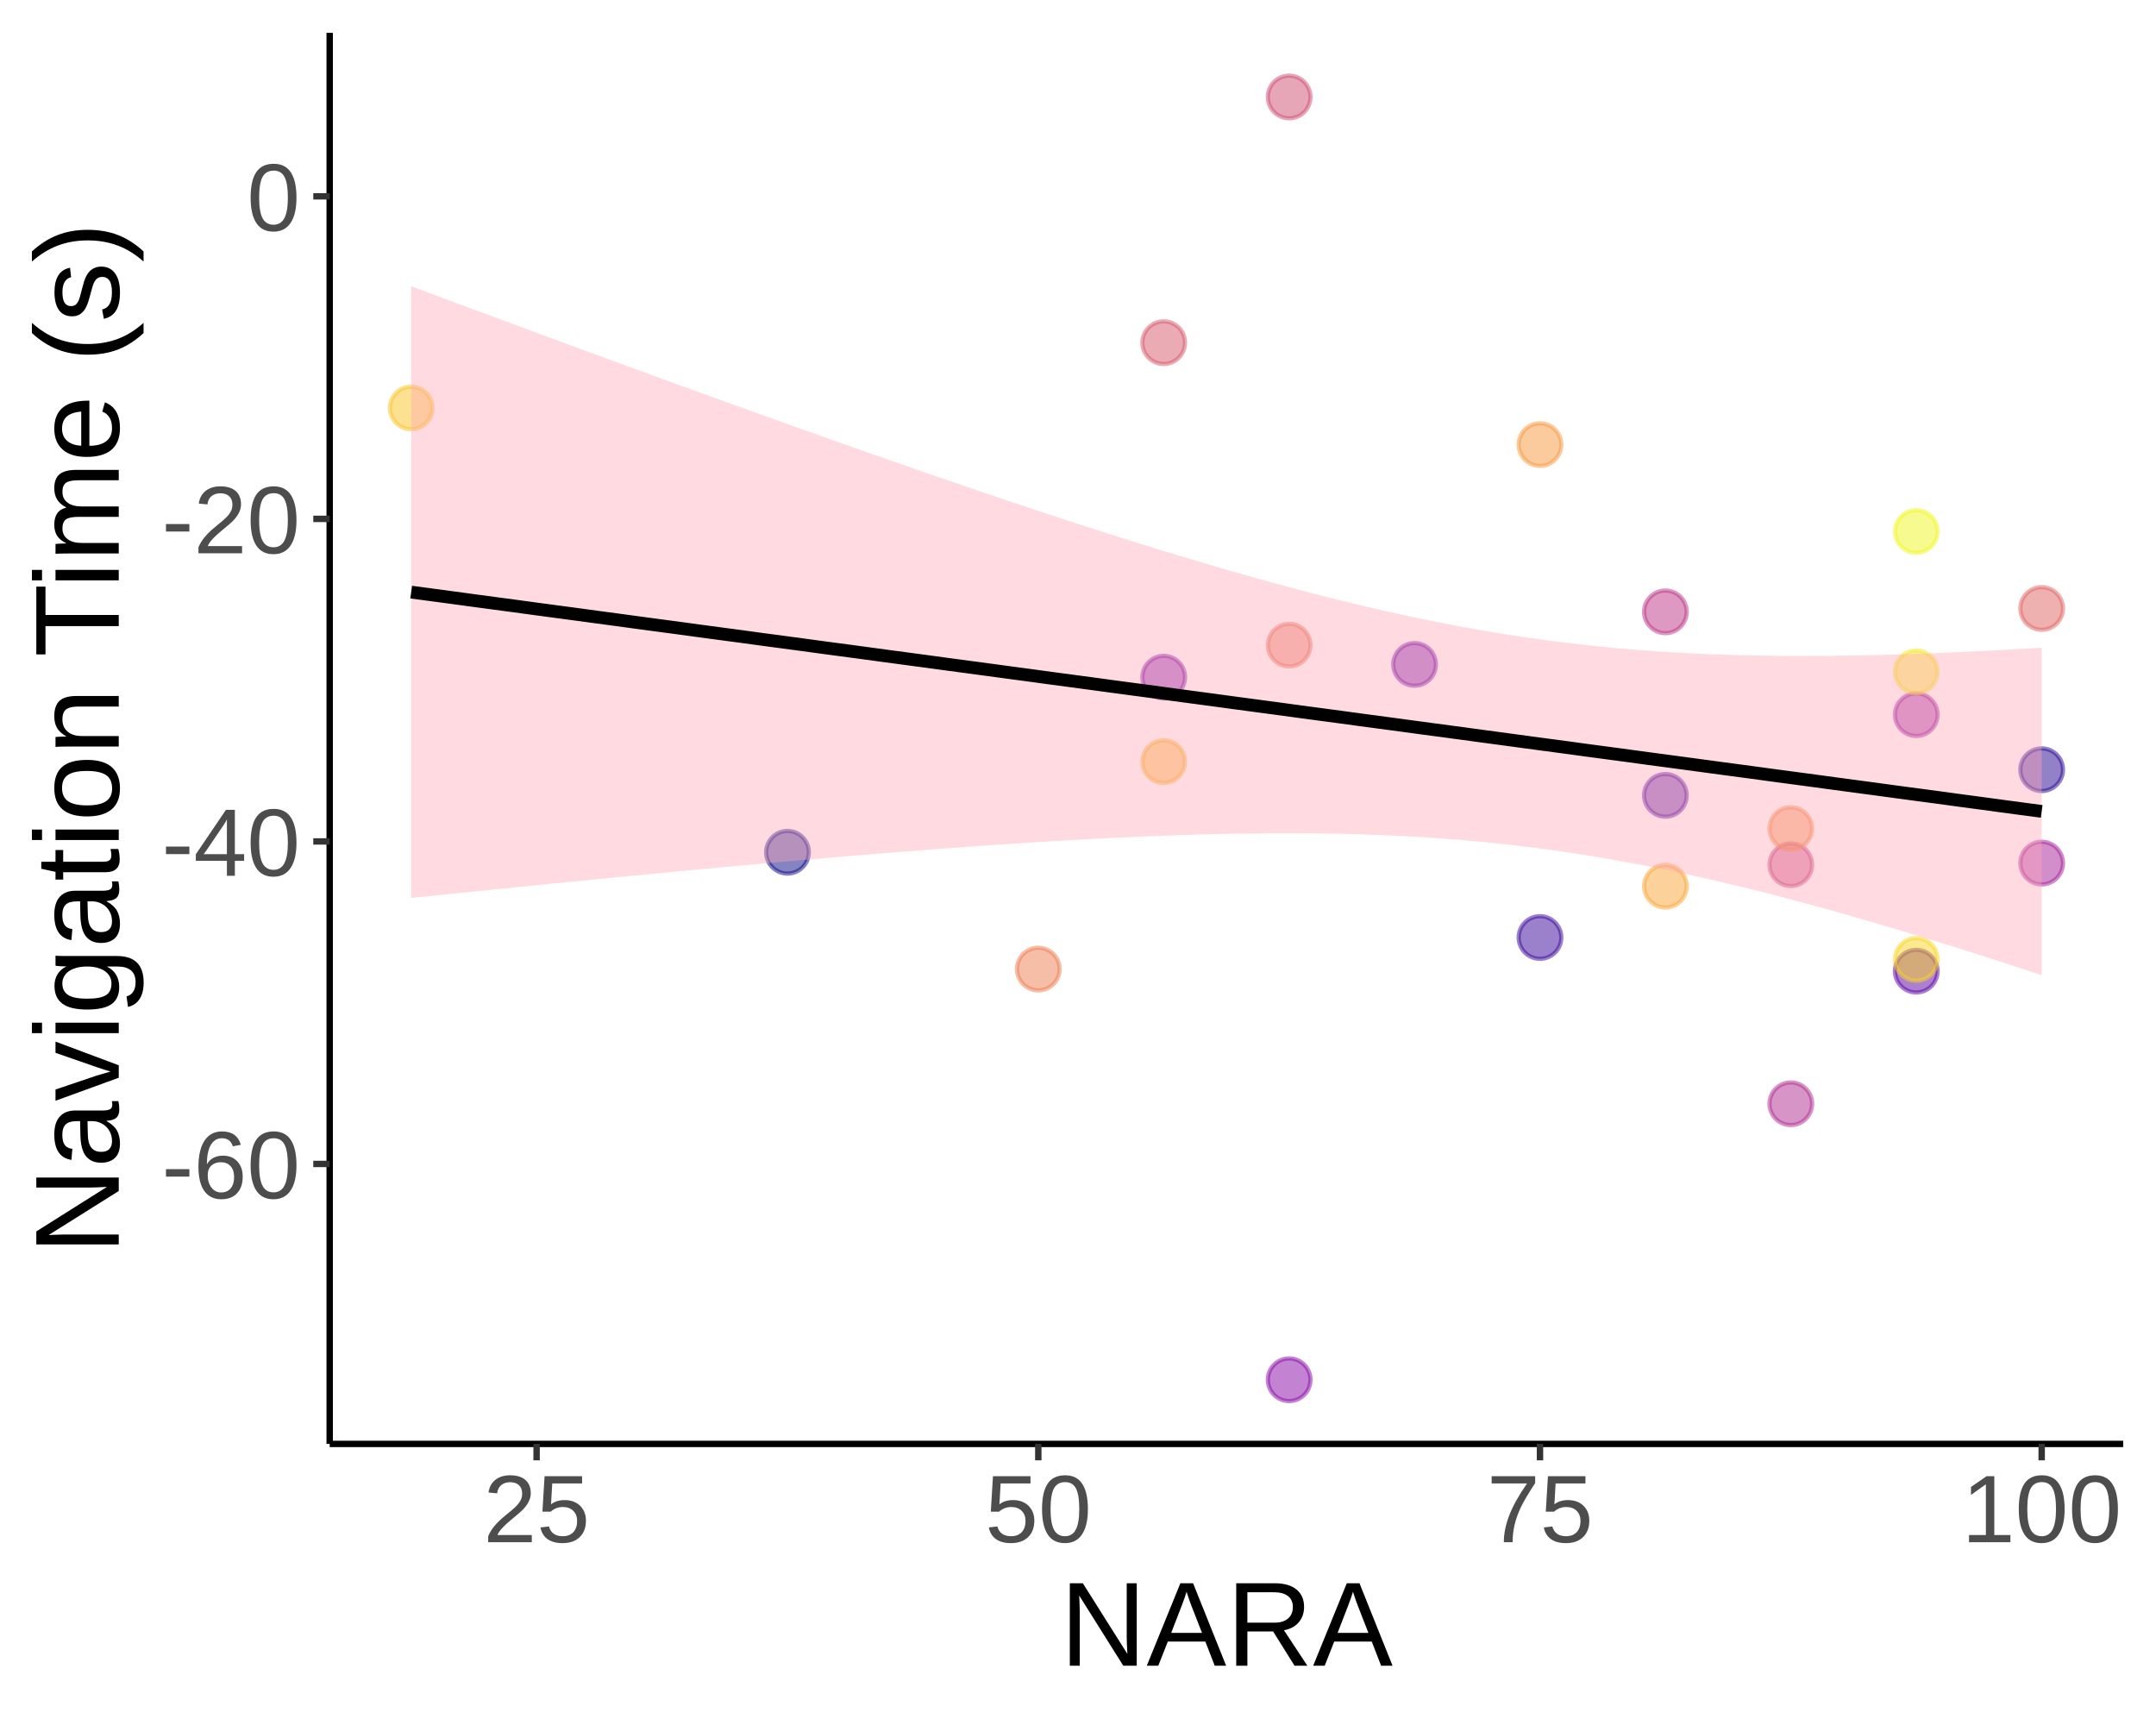
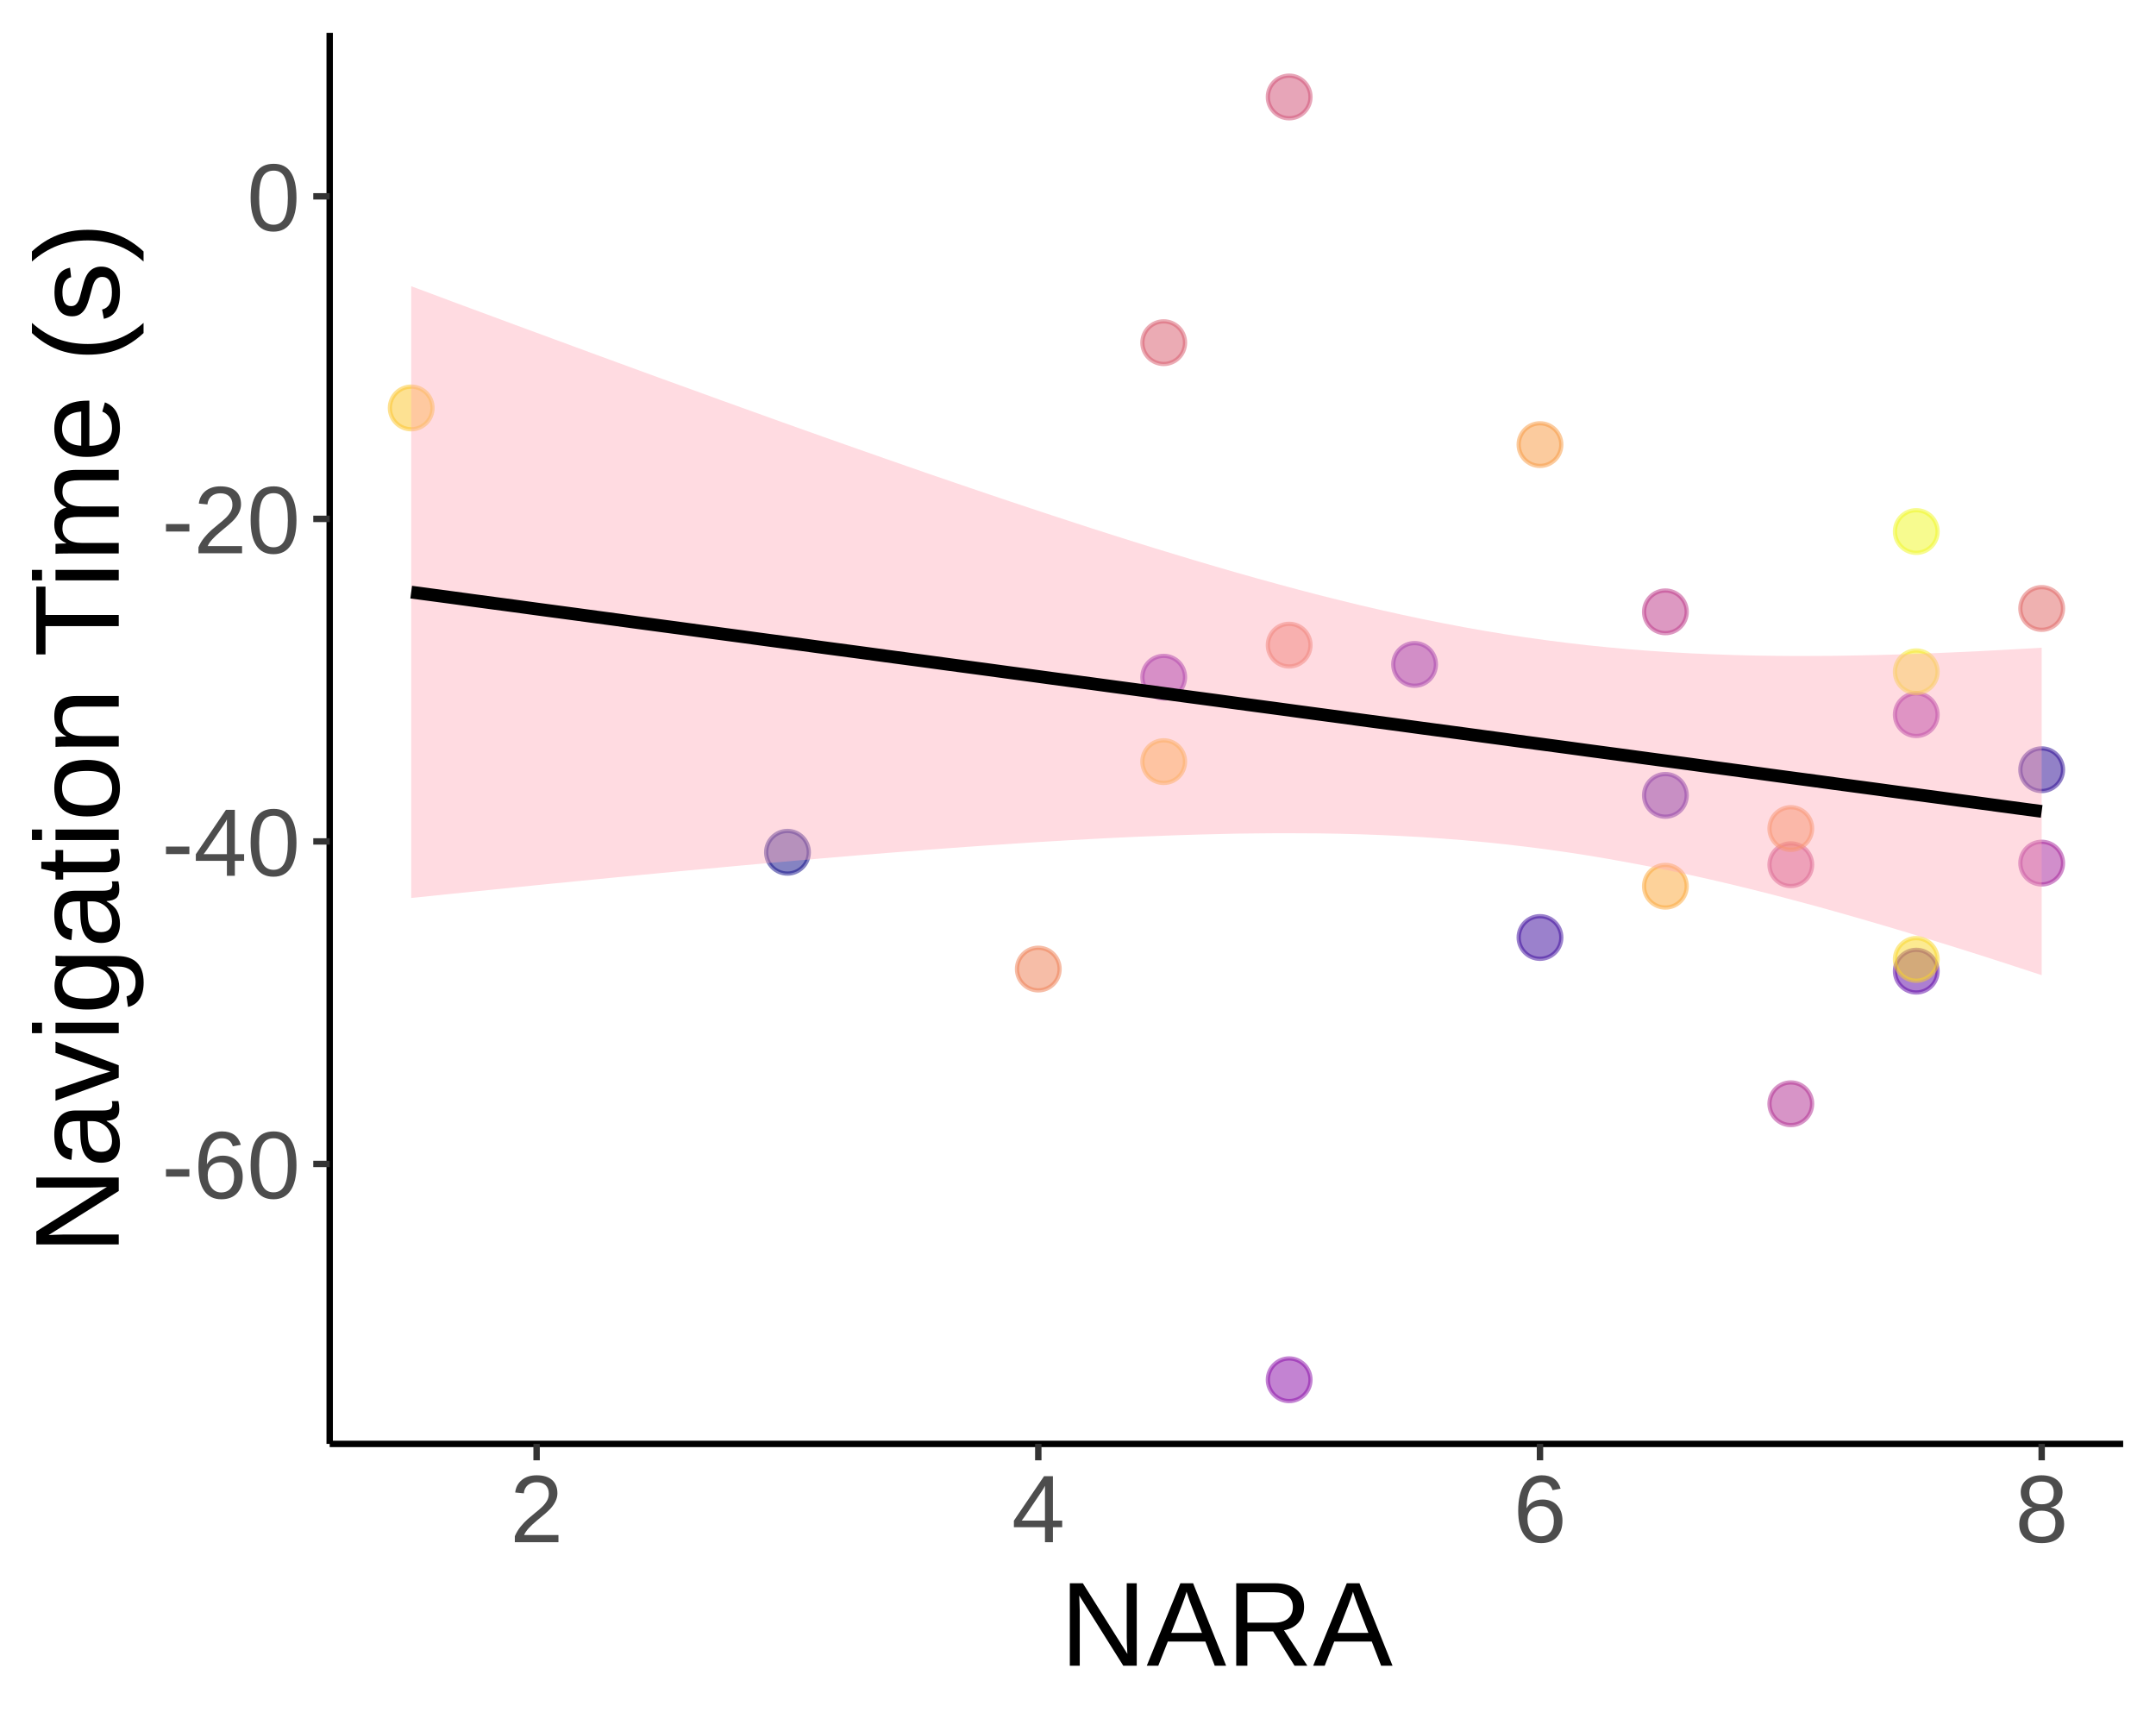
<svg xmlns="http://www.w3.org/2000/svg" class="svglite" width="360.00pt" height="288.00pt" viewBox="0 0 360.00 288.00">
  <defs>
    <style type="text/css">
    .svglite line, .svglite polyline, .svglite polygon, .svglite path, .svglite rect, .svglite circle {
      fill: none;
      stroke: #000000;
      stroke-linecap: round;
      stroke-linejoin: round;
      stroke-miterlimit: 10.00;
    }
    .svglite text {
      white-space: pre;
    }
  </style>
  </defs>
  <rect width="100%" height="100%" style="stroke: none; fill: #FFFFFF;" />
  <defs>
    <clipPath id="cpMC4wMHwzNjAuMDB8MC4wMHwyODguMDA=">
      <rect x="0.00" y="0.00" width="360.00" height="288.00" />
    </clipPath>
  </defs>
  <g clip-path="url(#cpMC4wMHwzNjAuMDB8MC4wMHwyODguMDA=)">
    <rect x="0.00" y="0.00" width="360.00" height="288.00" style="stroke-width: 1.07; stroke: #FFFFFF; fill: #FFFFFF;" />
  </g>
  <defs>
    <clipPath id="cpNTUuMDV8MzU0LjUyfDUuNDh8MjQxLjA3">
      <rect x="55.05" y="5.48" width="299.47" height="235.59" />
    </clipPath>
  </defs>
  <g clip-path="url(#cpNTUuMDV8MzU0LjUyfDUuNDh8MjQxLjA3)">
    <circle cx="131.49" cy="142.29" r="3.56" style="stroke-width: 0.71; stroke: #0D0887; stroke-opacity: 0.50; fill: #0D0887; fill-opacity: 0.50;" />
    <circle cx="340.91" cy="128.51" r="3.56" style="stroke-width: 0.71; stroke: #260591; stroke-opacity: 0.50; fill: #260591; fill-opacity: 0.50;" />
    <circle cx="257.14" cy="156.52" r="3.56" style="stroke-width: 0.71; stroke: #39049A; stroke-opacity: 0.50; fill: #39049A; fill-opacity: 0.50;" />
    <circle cx="278.08" cy="132.79" r="3.56" style="stroke-width: 0.71; stroke: #4A03A1; stroke-opacity: 0.50; fill: #4A03A1; fill-opacity: 0.50;" />
    <circle cx="319.97" cy="162.14" r="3.56" style="stroke-width: 0.71; stroke: #5B01A5; stroke-opacity: 0.50; fill: #5B01A5; fill-opacity: 0.50;" />
    <circle cx="236.20" cy="110.93" r="3.56" style="stroke-width: 0.71; stroke: #6A00A8; stroke-opacity: 0.50; fill: #6A00A8; fill-opacity: 0.50;" />
    <circle cx="194.31" cy="113.06" r="3.56" style="stroke-width: 0.71; stroke: #7A02A8; stroke-opacity: 0.50; fill: #7A02A8; fill-opacity: 0.50;" />
    <circle cx="215.26" cy="230.36" r="3.56" style="stroke-width: 0.71; stroke: #8908A6; stroke-opacity: 0.50; fill: #8908A6; fill-opacity: 0.50;" />
    <circle cx="319.97" cy="119.32" r="3.56" style="stroke-width: 0.71; stroke: #9714A1; stroke-opacity: 0.50; fill: #9714A1; fill-opacity: 0.50;" />
    <circle cx="340.91" cy="144.10" r="3.56" style="stroke-width: 0.71; stroke: #A51F99; stroke-opacity: 0.50; fill: #A51F99; fill-opacity: 0.50;" />
    <circle cx="299.02" cy="184.28" r="3.56" style="stroke-width: 0.71; stroke: #B12A90; stroke-opacity: 0.50; fill: #B12A90; fill-opacity: 0.50;" />
    <circle cx="278.08" cy="102.15" r="3.56" style="stroke-width: 0.71; stroke: #BC3587; stroke-opacity: 0.50; fill: #BC3587; fill-opacity: 0.50;" />
    <circle cx="299.02" cy="144.37" r="3.56" style="stroke-width: 0.71; stroke: #C6417D; stroke-opacity: 0.50; fill: #C6417D; fill-opacity: 0.50;" />
    <circle cx="215.26" cy="16.19" r="3.56" style="stroke-width: 0.71; stroke: #D04D73; stroke-opacity: 0.50; fill: #D04D73; fill-opacity: 0.50;" />
    <circle cx="194.31" cy="57.21" r="3.56" style="stroke-width: 0.71; stroke: #D9586A; stroke-opacity: 0.50; fill: #D9586A; fill-opacity: 0.50;" />
    <circle cx="340.91" cy="101.59" r="3.56" style="stroke-width: 0.71; stroke: #E16462; stroke-opacity: 0.50; fill: #E16462; fill-opacity: 0.50;" />
    <circle cx="215.26" cy="107.71" r="3.56" style="stroke-width: 0.71; stroke: #E87059; stroke-opacity: 0.50; fill: #E87059; fill-opacity: 0.50;" />
    <circle cx="173.37" cy="161.79" r="3.56" style="stroke-width: 0.71; stroke: #EF7D51; stroke-opacity: 0.50; fill: #EF7D51; fill-opacity: 0.50;" />
    <circle cx="299.02" cy="138.33" r="3.56" style="stroke-width: 0.71; stroke: #F58A47; stroke-opacity: 0.50; fill: #F58A47; fill-opacity: 0.50;" />
    <circle cx="257.14" cy="74.23" r="3.56" style="stroke-width: 0.71; stroke: #F9983E; stroke-opacity: 0.50; fill: #F9983E; fill-opacity: 0.50;" />
    <circle cx="278.08" cy="147.96" r="3.56" style="stroke-width: 0.71; stroke: #FCA636; stroke-opacity: 0.50; fill: #FCA636; fill-opacity: 0.50;" />
    <circle cx="194.31" cy="127.16" r="3.56" style="stroke-width: 0.71; stroke: #FDB52E; stroke-opacity: 0.50; fill: #FDB52E; fill-opacity: 0.50;" />
    <circle cx="68.66" cy="68.11" r="3.56" style="stroke-width: 0.71; stroke: #FDC527; stroke-opacity: 0.50; fill: #FDC527; fill-opacity: 0.50;" />
    <circle cx="319.97" cy="160.18" r="3.56" style="stroke-width: 0.71; stroke: #FBD624; stroke-opacity: 0.50; fill: #FBD624; fill-opacity: 0.50;" />
    <circle cx="319.97" cy="112.16" r="3.56" style="stroke-width: 0.71; stroke: #F6E826; stroke-opacity: 0.50; fill: #F6E826; fill-opacity: 0.50;" />
    <circle cx="319.97" cy="88.74" r="3.56" style="stroke-width: 0.71; stroke: #F0F921; stroke-opacity: 0.50; fill: #F0F921; fill-opacity: 0.50;" />
    <polygon points="68.66,47.79 72.11,49.07 75.55,50.36 79.00,51.64 82.44,52.91 85.89,54.19 89.34,55.46 92.78,56.73 96.23,58.00 99.68,59.27 103.12,60.53 106.57,61.79 110.01,63.05 113.46,64.30 116.91,65.55 120.35,66.80 123.80,68.04 127.24,69.28 130.69,70.52 134.14,71.75 137.58,72.97 141.03,74.19 144.48,75.40 147.92,76.61 151.37,77.81 154.81,79.01 158.26,80.19 161.71,81.37 165.15,82.54 168.60,83.70 172.05,84.85 175.49,85.99 178.94,87.12 182.38,88.24 185.83,89.34 189.28,90.43 192.72,91.50 196.17,92.55 199.61,93.59 203.06,94.61 206.51,95.61 209.95,96.58 213.40,97.53 216.85,98.46 220.29,99.36 223.74,100.22 227.18,101.06 230.63,101.86 234.08,102.63 237.52,103.36 240.97,104.05 244.42,104.71 247.86,105.32 251.31,105.89 254.75,106.41 258.20,106.89 261.65,107.33 265.09,107.73 268.54,108.08 271.98,108.39 275.43,108.66 278.88,108.89 282.32,109.08 285.77,109.23 289.22,109.35 292.66,109.44 296.11,109.49 299.55,109.52 303.00,109.51 306.45,109.49 309.89,109.43 313.34,109.36 316.78,109.27 320.23,109.15 323.68,109.02 327.12,108.87 330.57,108.71 334.02,108.53 337.46,108.34 340.91,108.14 340.91,162.81 337.46,161.68 334.02,160.56 330.57,159.45 327.12,158.36 323.68,157.29 320.23,156.23 316.78,155.19 313.34,154.17 309.89,153.17 306.45,152.19 303.00,151.23 299.55,150.31 296.11,149.40 292.66,148.53 289.22,147.69 285.77,146.88 282.32,146.11 278.88,145.37 275.43,144.67 271.98,144.02 268.54,143.40 265.09,142.82 261.65,142.29 258.20,141.80 254.75,141.36 251.31,140.96 247.86,140.60 244.42,140.28 240.97,140.01 237.52,139.77 234.08,139.58 230.63,139.42 227.18,139.29 223.74,139.20 220.29,139.14 216.85,139.12 213.40,139.11 209.95,139.14 206.51,139.18 203.06,139.26 199.61,139.35 196.17,139.46 192.72,139.59 189.28,139.73 185.83,139.89 182.38,140.07 178.94,140.26 175.49,140.46 172.05,140.67 168.60,140.90 165.15,141.13 161.71,141.37 158.26,141.62 154.81,141.88 151.37,142.15 147.92,142.42 144.48,142.70 141.03,142.99 137.58,143.28 134.14,143.58 130.69,143.88 127.24,144.19 123.80,144.50 120.35,144.82 116.91,145.14 113.46,145.46 110.01,145.79 106.57,146.12 103.12,146.45 99.68,146.79 96.23,147.13 92.78,147.47 89.34,147.81 85.89,148.16 82.44,148.51 79.00,148.86 75.55,149.21 72.11,149.57 68.66,149.92 " style="stroke-width: 0.00; stroke: none; stroke-linecap: butt; fill: #FFA6B4; fill-opacity: 0.40;" />
    <polyline points="68.66,47.79 72.11,49.07 75.55,50.36 79.00,51.64 82.44,52.91 85.89,54.19 89.34,55.46 92.78,56.73 96.23,58.00 99.68,59.27 103.12,60.53 106.57,61.79 110.01,63.05 113.46,64.30 116.91,65.55 120.35,66.80 123.80,68.04 127.24,69.28 130.69,70.52 134.14,71.75 137.58,72.97 141.03,74.19 144.48,75.40 147.92,76.61 151.37,77.81 154.81,79.01 158.26,80.19 161.71,81.37 165.15,82.54 168.60,83.70 172.05,84.85 175.49,85.99 178.94,87.12 182.38,88.24 185.83,89.34 189.28,90.43 192.72,91.50 196.17,92.55 199.61,93.59 203.06,94.61 206.51,95.61 209.95,96.58 213.40,97.53 216.85,98.46 220.29,99.36 223.74,100.22 227.18,101.06 230.63,101.86 234.08,102.63 237.52,103.36 240.97,104.05 244.42,104.71 247.86,105.32 251.31,105.89 254.75,106.41 258.20,106.89 261.65,107.33 265.09,107.73 268.54,108.08 271.98,108.39 275.43,108.66 278.88,108.89 282.32,109.08 285.77,109.23 289.22,109.35 292.66,109.44 296.11,109.49 299.55,109.52 303.00,109.51 306.45,109.49 309.89,109.43 313.34,109.36 316.78,109.27 320.23,109.15 323.68,109.02 327.12,108.87 330.57,108.71 334.02,108.53 337.46,108.34 340.91,108.14 " style="stroke-width: 2.13; stroke: none; stroke-linecap: butt;" />
    <polyline points="340.91,162.81 337.46,161.68 334.02,160.56 330.57,159.45 327.12,158.36 323.68,157.29 320.23,156.23 316.78,155.19 313.34,154.17 309.89,153.17 306.45,152.19 303.00,151.23 299.55,150.31 296.11,149.40 292.66,148.53 289.22,147.69 285.77,146.88 282.32,146.11 278.88,145.37 275.43,144.67 271.98,144.02 268.54,143.40 265.09,142.82 261.65,142.29 258.20,141.80 254.75,141.36 251.31,140.96 247.86,140.60 244.42,140.28 240.97,140.01 237.52,139.77 234.08,139.58 230.63,139.42 227.18,139.29 223.74,139.20 220.29,139.14 216.85,139.12 213.40,139.11 209.95,139.14 206.51,139.18 203.06,139.26 199.61,139.35 196.17,139.46 192.72,139.59 189.28,139.73 185.83,139.89 182.38,140.07 178.94,140.26 175.49,140.46 172.05,140.67 168.60,140.90 165.15,141.13 161.71,141.37 158.26,141.62 154.81,141.88 151.37,142.15 147.92,142.42 144.48,142.70 141.03,142.99 137.58,143.28 134.14,143.58 130.69,143.88 127.24,144.19 123.80,144.50 120.35,144.82 116.91,145.14 113.46,145.46 110.01,145.79 106.57,146.12 103.12,146.45 99.68,146.79 96.23,147.13 92.78,147.47 89.34,147.81 85.89,148.16 82.44,148.51 79.00,148.86 75.55,149.21 72.11,149.57 68.66,149.92 " style="stroke-width: 2.13; stroke: none; stroke-linecap: butt;" />
    <polyline points="68.66,98.86 72.11,99.32 75.55,99.78 79.00,100.25 82.44,100.71 85.89,101.17 89.34,101.64 92.78,102.10 96.23,102.56 99.68,103.03 103.12,103.49 106.57,103.96 110.01,104.42 113.46,104.88 116.91,105.35 120.35,105.81 123.80,106.27 127.24,106.74 130.69,107.20 134.14,107.66 137.58,108.13 141.03,108.59 144.48,109.05 147.92,109.52 151.37,109.98 154.81,110.44 158.26,110.91 161.71,111.37 165.15,111.83 168.60,112.30 172.05,112.76 175.49,113.23 178.94,113.69 182.38,114.15 185.83,114.62 189.28,115.08 192.72,115.54 196.17,116.01 199.61,116.47 203.06,116.93 206.51,117.40 209.95,117.86 213.40,118.32 216.85,118.79 220.29,119.25 223.74,119.71 227.18,120.18 230.63,120.64 234.08,121.10 237.52,121.57 240.97,122.03 244.42,122.49 247.86,122.96 251.31,123.42 254.75,123.89 258.20,124.35 261.65,124.81 265.09,125.28 268.54,125.74 271.98,126.20 275.43,126.67 278.88,127.13 282.32,127.59 285.77,128.06 289.22,128.52 292.66,128.98 296.11,129.45 299.55,129.91 303.00,130.37 306.45,130.84 309.89,131.30 313.34,131.76 316.78,132.23 320.23,132.69 323.68,133.15 327.12,133.62 330.57,134.08 334.02,134.55 337.46,135.01 340.91,135.47 " style="stroke-width: 2.13; stroke-linecap: butt;" />
  </g>
  <g clip-path="url(#cpMC4wMHwzNjAuMDB8MC4wMHwyODguMDA=)">
    <polyline points="55.05,241.07 55.05,5.48 " style="stroke-width: 1.07; stroke-linecap: butt;" />
    <text x="50.12" y="200.07" text-anchor="end" style="font-size: 16.00px;fill: #4D4D4D; font-family: &quot;Arial&quot;;" textLength="23.13px" lengthAdjust="spacingAndGlyphs">-60</text>
    <text x="50.12" y="146.22" text-anchor="end" style="font-size: 16.00px;fill: #4D4D4D; font-family: &quot;Arial&quot;;" textLength="23.13px" lengthAdjust="spacingAndGlyphs">-40</text>
    <text x="50.12" y="92.37" text-anchor="end" style="font-size: 16.00px;fill: #4D4D4D; font-family: &quot;Arial&quot;;" textLength="23.13px" lengthAdjust="spacingAndGlyphs">-20</text>
    <text x="50.12" y="38.52" text-anchor="end" style="font-size: 16.00px;fill: #4D4D4D; font-family: &quot;Arial&quot;;" textLength="8.90px" lengthAdjust="spacingAndGlyphs">0</text>
    <polyline points="52.31,194.33 55.05,194.33 " style="stroke-width: 1.07; stroke: #333333; stroke-linecap: butt;" />
    <polyline points="52.31,140.48 55.05,140.48 " style="stroke-width: 1.07; stroke: #333333; stroke-linecap: butt;" />
    <polyline points="52.31,86.63 55.05,86.63 " style="stroke-width: 1.07; stroke: #333333; stroke-linecap: butt;" />
    <polyline points="52.31,32.78 55.05,32.78 " style="stroke-width: 1.07; stroke: #333333; stroke-linecap: butt;" />
    <polyline points="55.05,241.07 354.52,241.07 " style="stroke-width: 1.07; stroke-linecap: butt;" />
    <polyline points="89.60,243.81 89.60,241.07 " style="stroke-width: 1.07; stroke: #333333; stroke-linecap: butt;" />
    <polyline points="173.37,243.81 173.37,241.07 " style="stroke-width: 1.07; stroke: #333333; stroke-linecap: butt;" />
    <polyline points="257.14,243.81 257.14,241.07 " style="stroke-width: 1.07; stroke: #333333; stroke-linecap: butt;" />
    <polyline points="340.91,243.81 340.91,241.07 " style="stroke-width: 1.07; stroke: #333333; stroke-linecap: butt;" />
-     <text x="89.60" y="257.48" text-anchor="middle" style="font-size: 16.00px;fill: #4D4D4D; font-family: &quot;Arial&quot;;" textLength="17.80px" lengthAdjust="spacingAndGlyphs">25</text>
-     <text x="173.37" y="257.48" text-anchor="middle" style="font-size: 16.00px;fill: #4D4D4D; font-family: &quot;Arial&quot;;" textLength="17.80px" lengthAdjust="spacingAndGlyphs">50</text>
-     <text x="257.14" y="257.48" text-anchor="middle" style="font-size: 16.00px;fill: #4D4D4D; font-family: &quot;Arial&quot;;" textLength="17.80px" lengthAdjust="spacingAndGlyphs">75</text>
-     <text x="340.91" y="257.48" text-anchor="middle" style="font-size: 16.00px;fill: #4D4D4D; font-family: &quot;Arial&quot;;" textLength="26.70px" lengthAdjust="spacingAndGlyphs">100</text>
+     <text x="89.60" y="257.48" text-anchor="middle" style="font-size: 16.00px;fill: #4D4D4D; font-family: &quot;Arial&quot;;" textLength="8.90px" lengthAdjust="spacingAndGlyphs">2</text>
+     <text x="173.37" y="257.48" text-anchor="middle" style="font-size: 16.00px;fill: #4D4D4D; font-family: &quot;Arial&quot;;" textLength="8.90px" lengthAdjust="spacingAndGlyphs">4</text>
+     <text x="257.14" y="257.48" text-anchor="middle" style="font-size: 16.00px;fill: #4D4D4D; font-family: &quot;Arial&quot;;" textLength="8.90px" lengthAdjust="spacingAndGlyphs">6</text>
+     <text x="340.91" y="257.48" text-anchor="middle" style="font-size: 16.00px;fill: #4D4D4D; font-family: &quot;Arial&quot;;" textLength="8.90px" lengthAdjust="spacingAndGlyphs">8</text>
    <text x="204.78" y="278.10" text-anchor="middle" style="font-size: 20.00px; font-family: &quot;Arial&quot;;" textLength="55.57px" lengthAdjust="spacingAndGlyphs">NARA</text>
    <text transform="translate(19.83,123.27) rotate(-90)" text-anchor="middle" style="font-size: 20.00px; font-family: &quot;Arial&quot;;" textLength="173.39px" lengthAdjust="spacingAndGlyphs">Navigation Time (s)</text>
  </g>
</svg>
